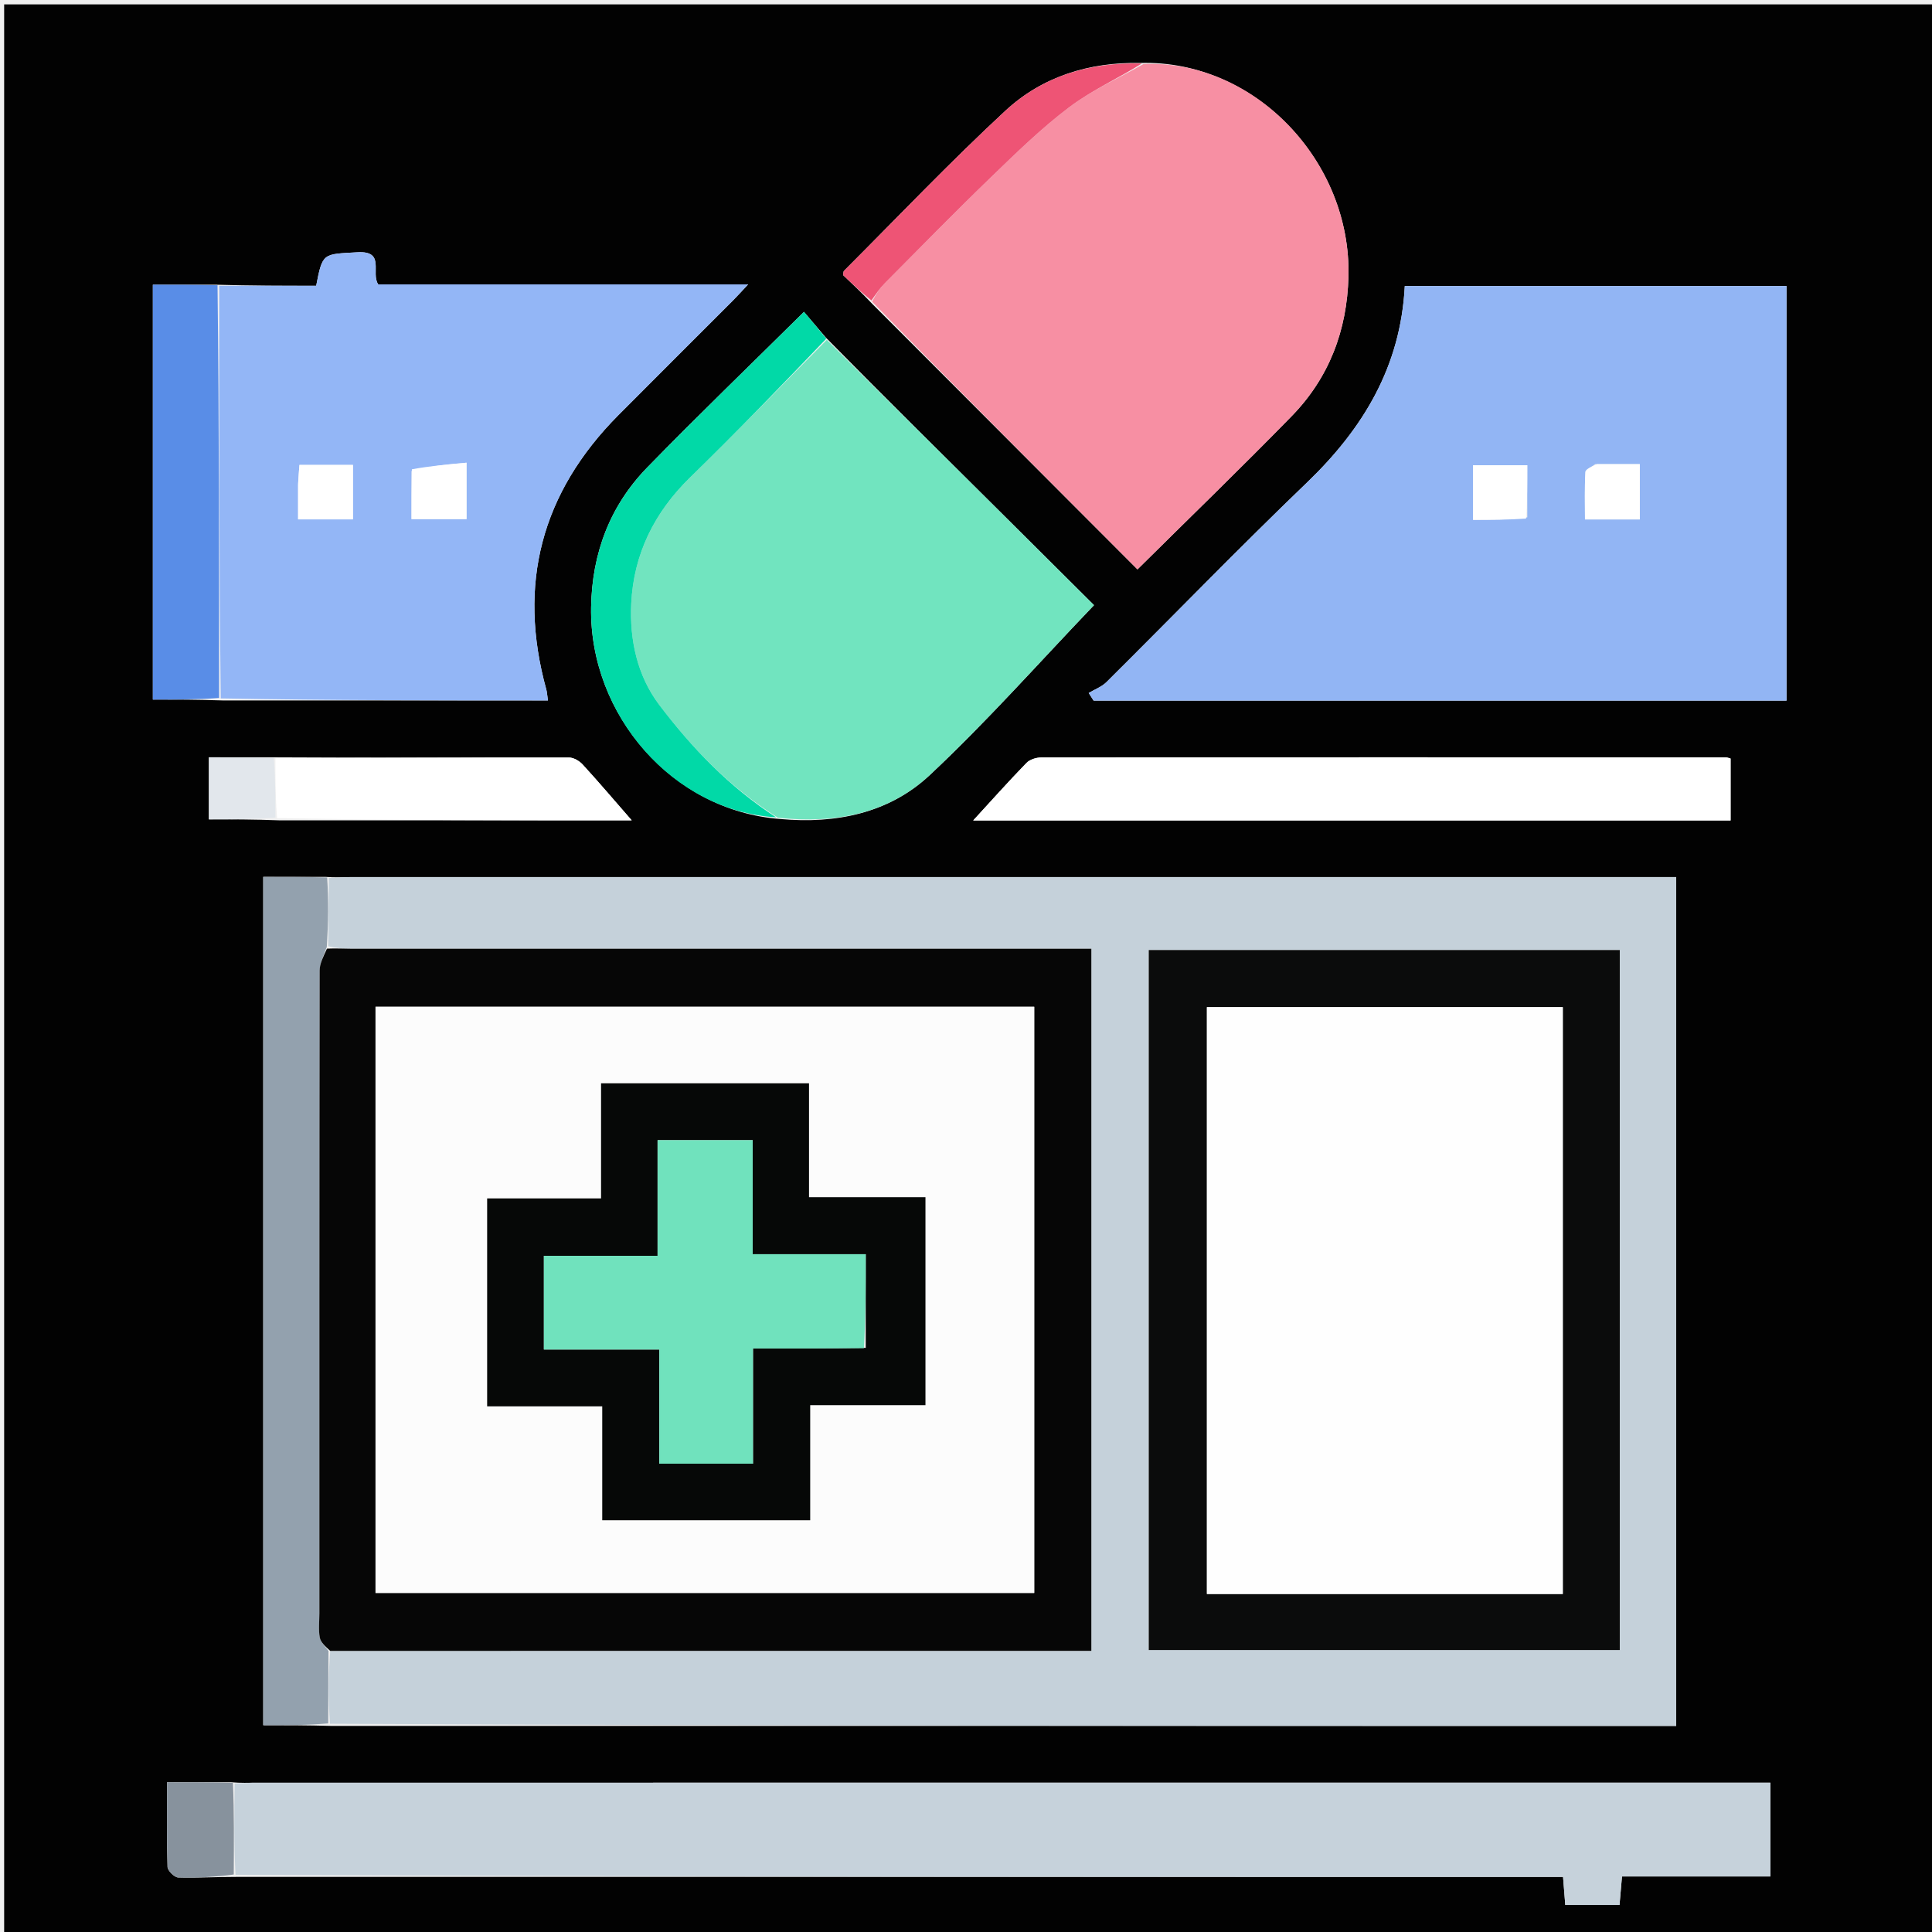
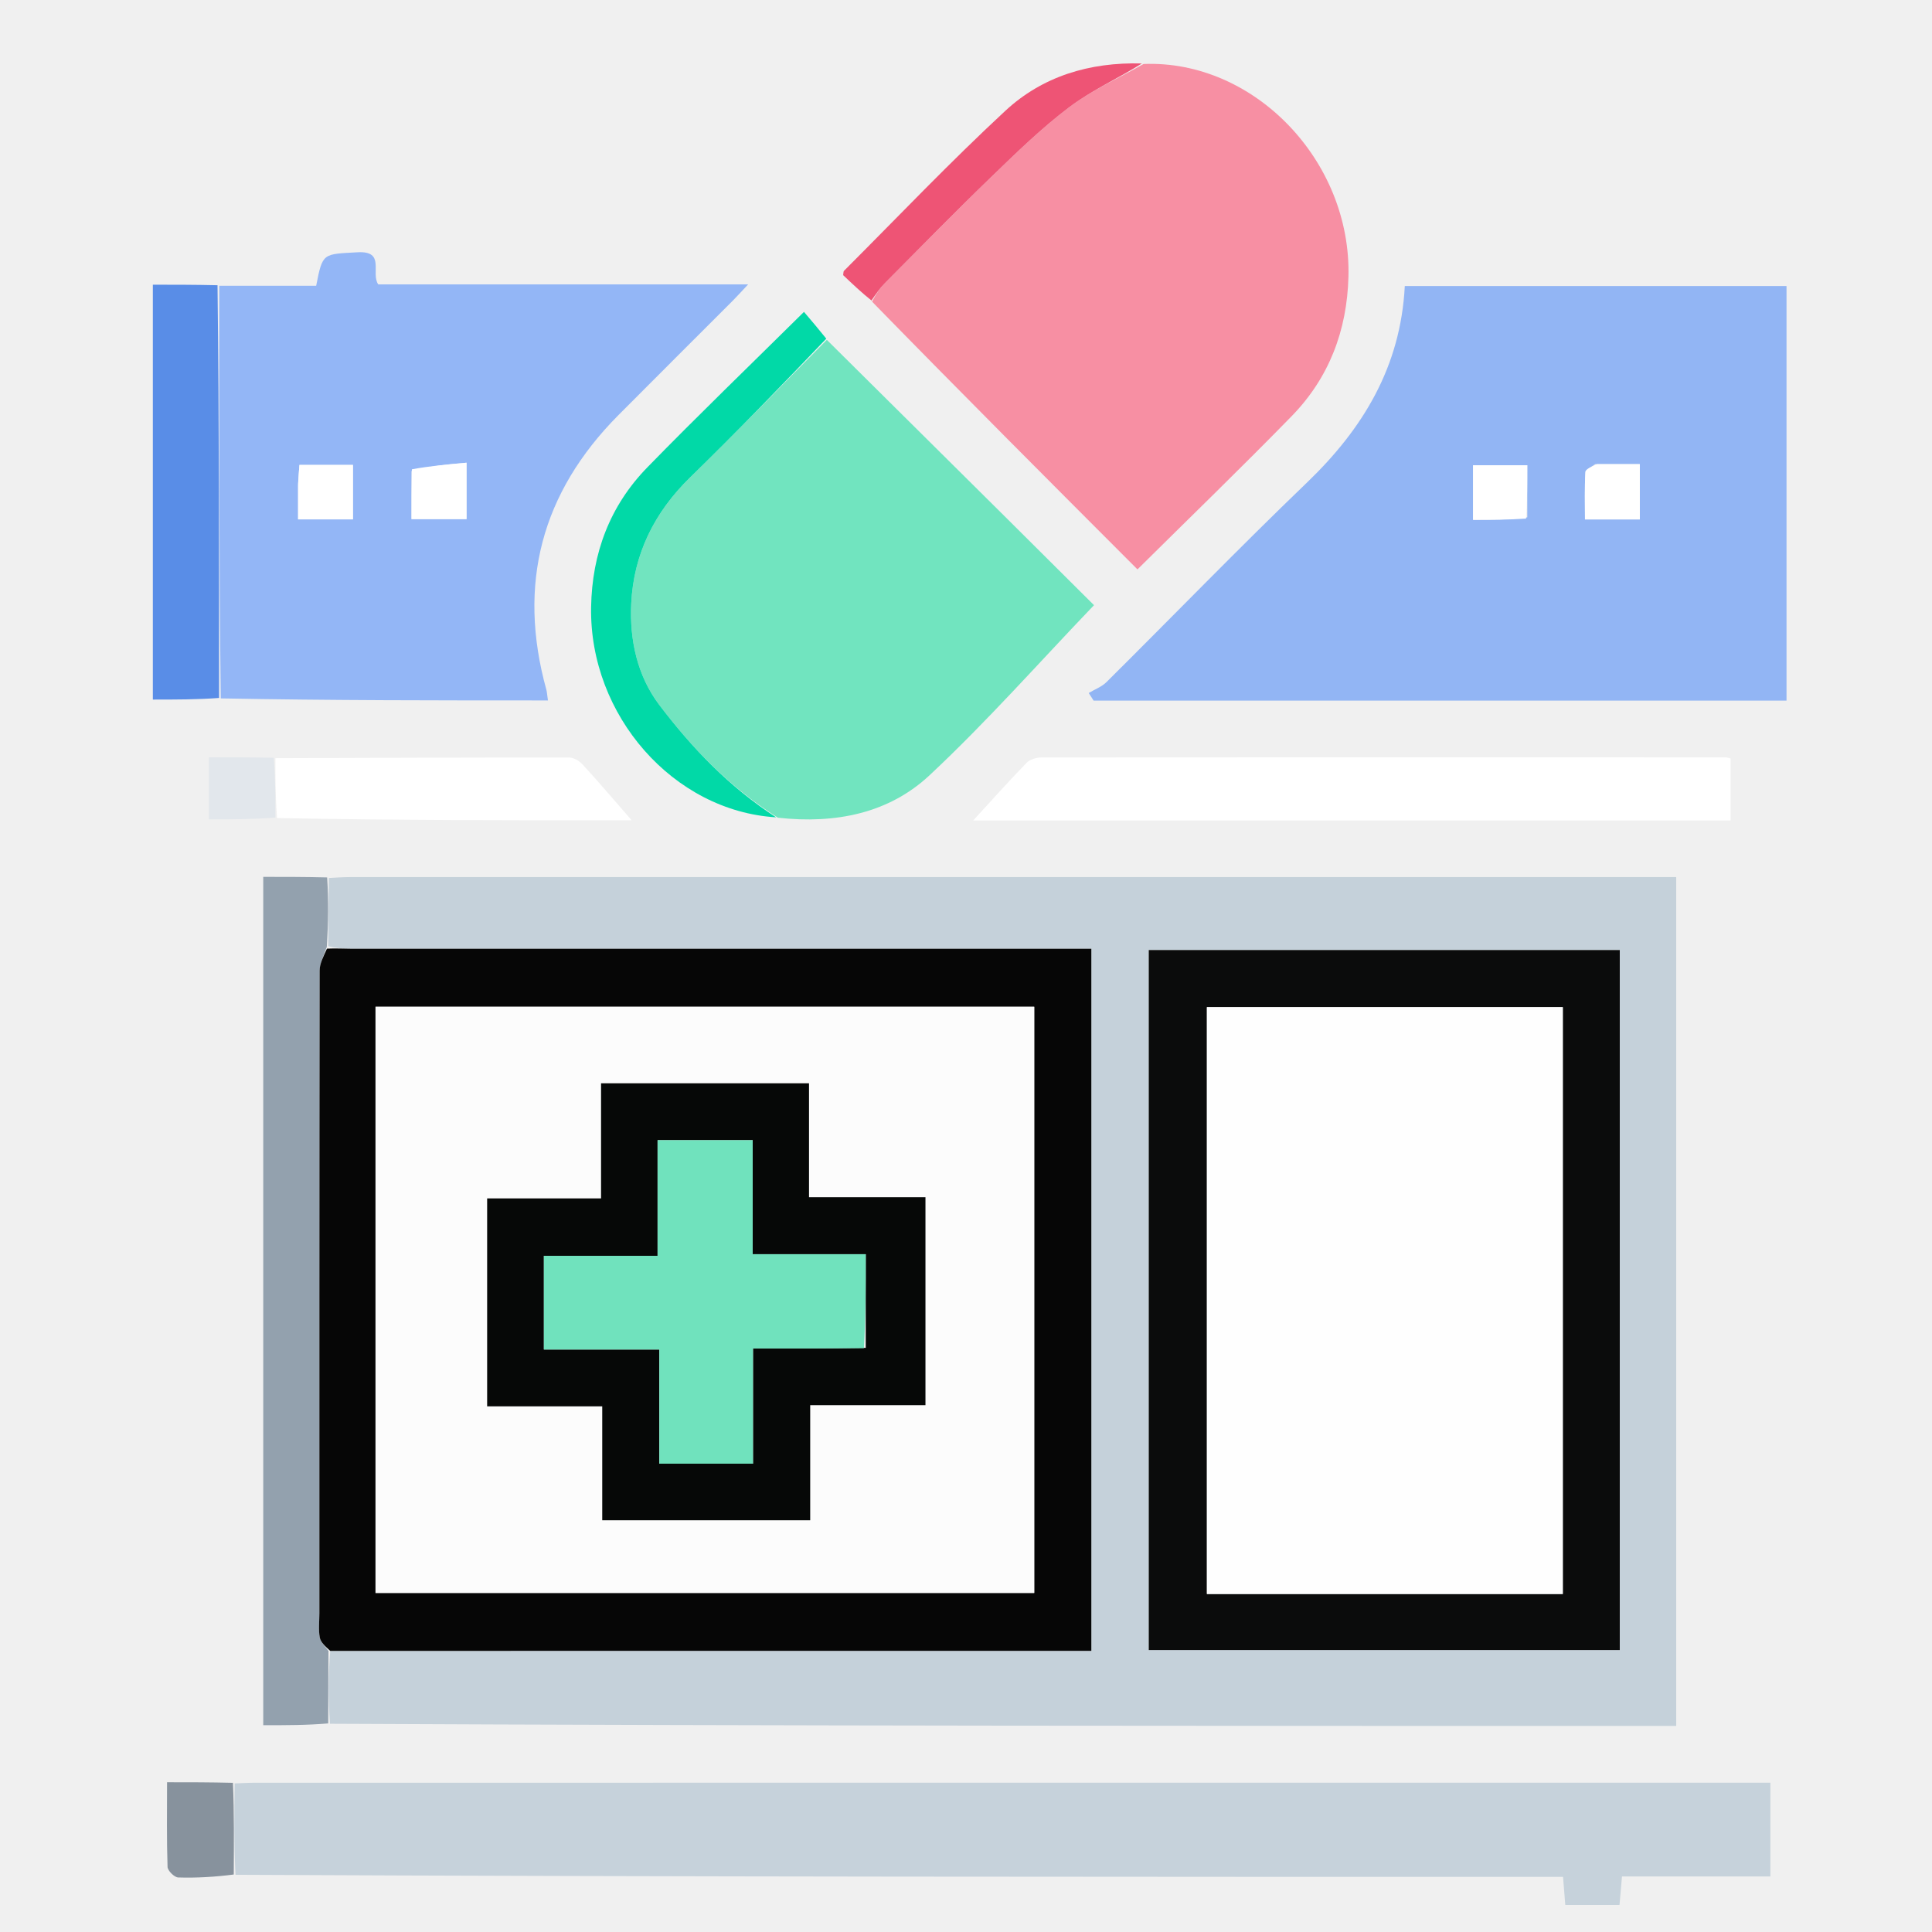
<svg xmlns="http://www.w3.org/2000/svg" version="1.1" id="Layer_1" x="0px" y="0px" width="100%" viewBox="0 0 512 512" enable-background="new 0 0 512 512" xml:space="preserve">
-   <path fill="#020202" opacity="1" stroke="none" d=" M513,193   C513,299.974 513,406.448 513,512.961   C342.401,512.961 171.802,512.961 1.101,512.961   C1.101,342.443 1.101,171.885 1.101,1.164   C171.667,1.164 342.333,1.164 513,1.164   C513,64.865 513,128.682 513,193  M73.886,217.395   C104.971,217.395 136.056,217.395 167.406,217.395   C162.706,212.007 158.644,207.222 154.406,202.599   C153.534,201.647 152.002,200.754 150.773,200.753   C124.845,200.733 98.917,200.845 72.08,200.692   C66.512,200.692 60.944,200.692 55.362,200.692   C55.362,206.609 55.362,211.852 55.362,217.138   C61.416,217.138 67.196,217.138 73.886,217.395  M206.811,217.05   C221.538,218.403 235.61,215.492 246.36,205.437   C261.511,191.264 275.302,175.639 289.922,160.376   C282.68,153.168 274.453,144.965 266.208,136.781   C250.518,121.204 234.817,105.638 218.83,89.428   C216.906,87.168 214.982,84.909 213.061,82.651   C198.708,96.856 184.917,110.143 171.556,123.85   C161.611,134.052 156.89,146.639 156.648,160.922   C156.164,189.575 178.472,214.957 206.811,217.05  M302.162,16.681   C288.661,16.435 276.239,20.265 266.429,29.359   C251.712,43.001 237.862,57.58 223.661,71.778   C223.485,71.953 223.541,72.36 223.444,72.916   C225.859,75.207 228.369,77.59 231.196,80.574   C254.592,103.995 277.989,127.416 301.442,150.894   C315.189,137.27 328.939,123.981 342.29,110.301   C352.223,100.123 356.984,87.578 357.352,73.333   C358.146,42.624 332.354,15.805 302.162,16.681  M62.942,497.393   C179.978,497.393 297.013,497.393 414.225,497.393   C414.455,500.287 414.633,502.528 414.817,504.837   C419.773,504.837 424.41,504.837 429.186,504.837   C429.396,502.425 429.594,500.158 429.844,497.287   C443.106,497.287 456.153,497.287 469.166,497.287   C469.166,488.729 469.166,480.808 469.166,472.434   C466.89,472.434 464.92,472.434 462.951,472.434   C331.192,472.434 199.432,472.433 67.672,472.442   C65.844,472.442 64.017,472.558 61.273,472.313   C55.731,472.313 50.188,472.313 44.272,472.313   C44.272,480.266 44.158,487.519 44.403,494.759   C44.437,495.765 46.214,497.517 47.228,497.549   C52.149,497.705 57.085,497.393 62.942,497.393  M58.987,185.626   C87.651,185.626 116.316,185.626 145.212,185.626   C144.982,184.056 144.956,183.387 144.782,182.759   C137.066,154.802 143.469,130.55 163.898,110   C173.99,99.848 184.139,89.754 194.253,79.624   C195.322,78.555 196.329,77.425 198.262,75.368   C164.507,75.368 132.273,75.368 100.241,75.368   C98.167,72.383 102.254,66.428 94.748,66.857   C85.535,67.382 85.509,66.925 83.79,75.732   C75.332,75.732 66.716,75.732 57.194,75.447   C51.614,75.447 46.034,75.447 40.507,75.447   C40.507,112.546 40.507,148.872 40.507,185.393   C46.567,185.393 52.329,185.393 58.987,185.626  M87.942,457.389   C206.674,457.389 325.405,457.389 444.213,457.389   C444.213,382.111 444.213,307.525 444.213,232.431   C441.985,232.431 440.019,232.431 438.053,232.431   C322.911,232.431 207.769,232.43 92.628,232.441   C90.803,232.441 88.978,232.594 86.239,232.38   C80.796,232.38 75.354,232.38 69.762,232.38   C69.762,307.662 69.762,382.447 69.762,457.202   C75.795,457.202 81.409,457.202 87.942,457.389  M447.5,185.676   C456.109,185.676 464.718,185.676 473.446,185.676   C473.446,148.651 473.446,112.277 473.446,75.808   C439.577,75.808 406.032,75.808 372.285,75.808   C371.186,97.165 361.245,113.576 346.377,127.867   C328.362,145.182 310.97,163.145 293.238,180.756   C291.963,182.022 290.106,182.7 288.519,183.651   C288.954,184.326 289.388,185.001 289.822,185.676   C342.048,185.676 394.274,185.676 447.5,185.676  M310.5,217.43   C359.876,217.43 409.253,217.43 458.624,217.43   C458.624,211.45 458.624,206.196 458.624,201.02   C458.022,200.868 457.704,200.717 457.385,200.716   C396.925,200.695 336.465,200.675 276.005,200.733   C274.66,200.734 272.928,201.253 272.037,202.171   C267.219,207.138 262.61,212.308 257.907,217.43   C274.723,217.43 292.112,217.43 310.5,217.43  z" data-index="0" style="opacity: 1;" />
  <path fill="#C5D1DA" opacity="1" stroke="none" d=" M87.153,232.676   C88.978,232.594 90.803,232.441 92.628,232.441   C207.769,232.43 322.911,232.431 438.053,232.431   C440.019,232.431 441.985,232.431 444.213,232.431   C444.213,307.525 444.213,382.111 444.213,457.389   C325.405,457.389 206.674,457.389 87.444,456.815   C86.979,450 87.013,443.759 87.511,437.504   C155.039,437.49 222.102,437.49 289.217,437.49   C289.217,375.074 289.217,313.488 289.217,251.432   C286.926,251.432 284.955,251.432 282.985,251.432   C219.657,251.432 156.329,251.434 93.001,251.423   C91.007,251.422 89.014,251.287 86.982,250.734   C87.014,244.394 87.083,238.535 87.153,232.676  M304.431,392.5   C304.431,407.414 304.431,422.328 304.431,437.276   C346.486,437.276 387.741,437.276 429.258,437.276   C429.258,375.307 429.258,313.605 429.258,251.766   C387.574,251.766 346.202,251.766 304.431,251.766   C304.431,298.584 304.431,345.042 304.431,392.5  z" data-index="1" style="opacity: 1;" />
  <path fill="#92B5F4" opacity="1" stroke="none" d=" M447,185.676   C394.274,185.676 342.048,185.676 289.822,185.676   C289.388,185.001 288.954,184.326 288.519,183.651   C290.106,182.7 291.963,182.022 293.238,180.756   C310.97,163.145 328.362,145.182 346.377,127.867   C361.245,113.576 371.186,97.165 372.285,75.808   C406.032,75.808 439.577,75.808 473.446,75.808   C473.446,112.277 473.446,148.651 473.446,185.676   C464.718,185.676 456.109,185.676 447,185.676  M422.759,123.01   C421.852,123.697 420.204,124.34 420.16,125.079   C419.908,129.289 420.038,133.522 420.038,137.659   C425.434,137.659 429.993,137.659 434.559,137.659   C434.559,132.617 434.559,127.939 434.559,123.002   C430.642,123.002 427.172,123.002 422.759,123.01  M404.745,137.108   C404.745,132.546 404.745,127.984 404.745,123.291   C399.701,123.291 395.143,123.291 390.377,123.291   C390.377,128.261 390.377,132.937 390.377,137.758   C395.2,137.758 399.64,137.758 404.745,137.108  z" data-index="2" style="opacity: 1;" />
  <path fill="#93B6F6" opacity="1" stroke="none" d=" M58.1,75.732   C66.716,75.732 75.332,75.732 83.79,75.732   C85.509,66.925 85.535,67.382 94.748,66.857   C102.254,66.428 98.167,72.383 100.241,75.368   C132.273,75.368 164.507,75.368 198.262,75.368   C196.329,77.425 195.322,78.555 194.253,79.624   C184.139,89.754 173.99,99.848 163.898,110   C143.469,130.55 137.066,154.802 144.782,182.759   C144.956,183.387 144.982,184.056 145.212,185.626   C116.316,185.626 87.651,185.626 58.506,185.083   C58.05,148.271 58.075,112.001 58.1,75.732  M109.052,124.82   C109.052,129.064 109.052,133.308 109.052,137.566   C114.386,137.566 119.06,137.566 123.639,137.566   C123.639,132.557 123.639,128 123.639,122.623   C118.57,123.079 113.913,123.497 109.052,124.82  M78.996,128.596   C78.996,131.652 78.996,134.707 78.996,137.641   C84.467,137.641 89.023,137.641 93.538,137.641   C93.538,132.587 93.538,127.914 93.538,123.207   C88.636,123.207 84.201,123.207 79.355,123.207   C79.227,124.791 79.112,126.219 78.996,128.596  z" data-index="3" style="opacity: 1;" />
  <path fill="#C6D2DB" opacity="1" stroke="none" d=" M62.189,472.62   C64.017,472.558 65.844,472.442 67.672,472.442   C199.432,472.433 331.192,472.434 462.951,472.434   C464.92,472.434 466.89,472.434 469.166,472.434   C469.166,480.808 469.166,488.729 469.166,497.287   C456.153,497.287 443.106,497.287 429.844,497.287   C429.594,500.158 429.396,502.425 429.186,504.837   C424.41,504.837 419.773,504.837 414.817,504.837   C414.633,502.528 414.455,500.287 414.225,497.393   C297.013,497.393 179.978,497.393 62.41,496.839   C61.982,488.396 62.085,480.508 62.189,472.62  z" data-index="4" />
  <path fill="#F78FA3" opacity="1" stroke="none" d=" M303.061,16.957   C332.354,15.805 358.146,42.624 357.352,73.333   C356.984,87.578 352.223,100.123 342.29,110.301   C328.939,123.981 315.189,137.27 301.442,150.894   C277.989,127.416 254.592,103.995 231.105,79.936   C232.147,77.895 233.168,76.382 234.432,75.109   C243.802,65.673 253.1,56.16 262.665,46.924   C269.336,40.483 276.016,33.942 283.397,28.381   C289.408,23.853 296.467,20.712 303.061,16.957  z" data-index="5" style="opacity: 1;" />
  <path fill="#71E4BF" opacity="1" stroke="none" d=" M219.121,90.067   C234.817,105.638 250.518,121.204 266.208,136.781   C274.453,144.965 282.68,153.168 289.922,160.376   C275.302,175.639 261.511,191.264 246.36,205.437   C235.61,215.492 221.538,218.403 206.148,216.7   C193.268,208.564 183.377,198.233 174.734,186.836   C168.859,179.088 166.82,169.534 167.282,159.947   C167.913,146.853 173.398,135.766 182.906,126.503   C195.17,114.555 207.066,102.23 219.121,90.067  z" data-index="6" style="opacity: 1;" />
  <path fill="#93A1AE" opacity="1" stroke="none" d=" M87.046,437.518   C87.013,443.759 86.979,450 86.984,456.722   C81.409,457.202 75.795,457.202 69.762,457.202   C69.762,382.447 69.762,307.662 69.762,232.38   C75.354,232.38 80.796,232.38 86.696,232.528   C87.083,238.535 87.014,244.394 86.609,250.918   C85.73,253.454 84.711,255.325 84.708,257.197   C84.624,313.963 84.64,370.729 84.64,427.495   C84.64,429.66 84.36,431.876 84.747,433.968   C84.984,435.249 86.245,436.341 87.046,437.518  z" data-index="7" />
  <path fill="#FFFFFF" opacity="1" stroke="none" d=" M310,217.43   C292.112,217.43 274.723,217.43 257.907,217.43   C262.61,212.308 267.219,207.138 272.037,202.171   C272.928,201.253 274.66,200.734 276.005,200.733   C336.465,200.675 396.925,200.695 457.385,200.716   C457.704,200.717 458.022,200.868 458.624,201.02   C458.624,206.196 458.624,211.45 458.624,217.43   C409.253,217.43 359.876,217.43 310,217.43  z" data-index="8" style="opacity: 1;" />
  <path fill="#598DE7" opacity="1" stroke="none" d=" M57.647,75.589   C58.075,112.001 58.05,148.271 58.058,184.966   C52.329,185.393 46.567,185.393 40.507,185.393   C40.507,148.872 40.507,112.546 40.507,75.447   C46.034,75.447 51.614,75.447 57.647,75.589  z" data-index="9" />
  <path fill="#01D9A7" opacity="1" stroke="none" d=" M218.975,89.748   C207.066,102.23 195.17,114.555 182.906,126.503   C173.398,135.766 167.913,146.853 167.282,159.947   C166.82,169.534 168.859,179.088 174.734,186.836   C183.377,198.233 193.268,208.564 205.681,216.601   C178.472,214.957 156.164,189.575 156.648,160.922   C156.89,146.639 161.611,134.052 171.556,123.85   C184.917,110.143 198.708,96.856 213.061,82.651   C214.982,84.909 216.906,87.168 218.975,89.748  z" data-index="10" style="opacity: 1;" />
  <path fill="#FFFFFF" opacity="1" stroke="none" d=" M72.989,200.931   C98.917,200.845 124.845,200.733 150.773,200.753   C152.002,200.754 153.534,201.647 154.406,202.599   C158.644,207.222 162.706,212.007 167.406,217.395   C136.056,217.395 104.971,217.395 73.432,216.791   C72.981,211.101 72.985,206.016 72.989,200.931  z" data-index="11" />
  <path fill="#EE5475" opacity="1" stroke="none" d=" M302.611,16.819   C296.467,20.712 289.408,23.853 283.397,28.381   C276.016,33.942 269.336,40.483 262.665,46.924   C253.1,56.16 243.802,65.673 234.432,75.109   C233.168,76.382 232.147,77.895 230.947,79.635   C228.369,77.59 225.859,75.207 223.444,72.916   C223.541,72.36 223.485,71.953 223.661,71.778   C237.862,57.58 251.712,43.001 266.429,29.359   C276.239,20.265 288.661,16.435 302.611,16.819  z" data-index="12" />
  <path fill="#87929D" opacity="1" stroke="none" d=" M61.731,472.466   C62.085,480.508 61.982,488.396 61.947,496.765   C57.085,497.393 52.149,497.705 47.228,497.549   C46.214,497.517 44.437,495.765 44.403,494.759   C44.158,487.519 44.272,480.266 44.272,472.313   C50.188,472.313 55.731,472.313 61.731,472.466  z" data-index="13" />
  <path fill="#E2E7EC" opacity="1" stroke="none" d=" M72.534,200.811   C72.985,206.016 72.981,211.101 72.977,216.662   C67.196,217.138 61.416,217.138 55.362,217.138   C55.362,211.852 55.362,206.609 55.362,200.692   C60.944,200.692 66.512,200.692 72.534,200.811  z" data-index="14" />
  <path fill="#060606" opacity="1" stroke="none" d=" M87.511,437.504   C86.245,436.341 84.984,435.249 84.747,433.968   C84.36,431.876 84.64,429.66 84.64,427.495   C84.64,370.729 84.624,313.963 84.708,257.197   C84.711,255.325 85.73,253.454 86.647,251.399   C89.014,251.287 91.007,251.422 93.001,251.423   C156.329,251.434 219.657,251.432 282.985,251.432   C284.955,251.432 286.926,251.432 289.217,251.432   C289.217,313.488 289.217,375.074 289.217,437.49   C222.102,437.49 155.039,437.49 87.511,437.504  M99.518,317.5   C99.518,352.406 99.518,387.311 99.518,422.146   C158.234,422.146 216.147,422.146 274.081,422.146   C274.081,370.14 274.081,318.442 274.081,266.806   C215.769,266.806 157.858,266.806 99.518,266.806   C99.518,283.58 99.518,300.04 99.518,317.5  z" data-index="15" />
  <path fill="#0B0C0C" opacity="1" stroke="none" d=" M304.431,392   C304.431,345.042 304.431,298.584 304.431,251.766   C346.202,251.766 387.574,251.766 429.258,251.766   C429.258,313.605 429.258,375.307 429.258,437.276   C387.741,437.276 346.486,437.276 304.431,437.276   C304.431,422.328 304.431,407.414 304.431,392  M348.5,422.423   C370.404,422.423 392.308,422.423 414.155,422.423   C414.155,370.093 414.155,318.531 414.155,266.915   C382.506,266.915 351.154,266.915 319.843,266.915   C319.843,318.872 319.843,370.433 319.843,422.423   C329.254,422.423 338.377,422.423 348.5,422.423  z" data-index="16" style="opacity: 1;" />
  <path fill="#FFFFFF" opacity="1" stroke="none" d=" M423.231,123.006   C427.172,123.002 430.642,123.002 434.559,123.002   C434.559,127.939 434.559,132.617 434.559,137.659   C429.993,137.659 425.434,137.659 420.038,137.659   C420.038,133.522 419.908,129.289 420.16,125.079   C420.204,124.34 421.852,123.697 423.231,123.006  z" data-index="17" style="opacity: 1;" />
  <path fill="#FFFFFF" opacity="1" stroke="none" d=" M404.413,137.433   C399.64,137.758 395.2,137.758 390.377,137.758   C390.377,132.937 390.377,128.261 390.377,123.291   C395.143,123.291 399.701,123.291 404.745,123.291   C404.745,127.984 404.745,132.546 404.413,137.433  z" data-index="18" />
  <path fill="#FFFFFF" opacity="1" stroke="none" d=" M109.154,124.368   C113.913,123.497 118.57,123.079 123.639,122.623   C123.639,128 123.639,132.557 123.639,137.566   C119.06,137.566 114.386,137.566 109.052,137.566   C109.052,133.308 109.052,129.064 109.154,124.368  z" data-index="19" />
  <path fill="#FFFFFF" opacity="1" stroke="none" d=" M78.996,128.122   C79.112,126.219 79.227,124.791 79.355,123.207   C84.201,123.207 88.636,123.207 93.538,123.207   C93.538,127.914 93.538,132.587 93.538,137.641   C89.023,137.641 84.467,137.641 78.996,137.641   C78.996,134.707 78.996,131.652 78.996,128.122  z" data-index="20" />
  <path fill="#FCFCFC" opacity="1" stroke="none" d=" M99.518,317   C99.518,300.04 99.518,283.58 99.518,266.806   C157.858,266.806 215.769,266.806 274.081,266.806   C274.081,318.442 274.081,370.14 274.081,422.146   C216.147,422.146 158.234,422.146 99.518,422.146   C99.518,387.311 99.518,352.406 99.518,317  M245.254,333.502   C245.254,328.256 245.254,323.009 245.254,317.273   C234.659,317.273 224.757,317.273 214.397,317.273   C214.397,306.869 214.397,296.961 214.397,287.084   C195.876,287.084 177.836,287.084 159.288,287.084   C159.288,297.33 159.288,307.229 159.288,317.585   C148.877,317.585 138.969,317.585 129.1,317.585   C129.1,336.104 129.1,354.145 129.1,372.694   C139.345,372.694 149.246,372.694 159.601,372.694   C159.601,383.107 159.601,393.017 159.601,402.887   C178.121,402.887 196.164,402.887 214.709,402.887   C214.709,392.643 214.709,382.74 214.709,372.382   C225.116,372.382 235.024,372.382 245.254,372.382   C245.254,359.439 245.254,346.97 245.254,333.502  z" data-index="21" style="opacity: 1;" />
  <path fill="#FEFEFE" opacity="1" stroke="none" d=" M348,422.423   C338.377,422.423 329.254,422.423 319.843,422.423   C319.843,370.433 319.843,318.872 319.843,266.915   C351.154,266.915 382.506,266.915 414.155,266.915   C414.155,318.531 414.155,370.093 414.155,422.423   C392.308,422.423 370.404,422.423 348,422.423  z" data-index="22" style="opacity: 1;" />
  <path fill="#060807" opacity="1" stroke="none" d=" M245.254,334.002   C245.254,346.97 245.254,359.439 245.254,372.382   C235.024,372.382 225.116,372.382 214.709,372.382   C214.709,382.74 214.709,392.643 214.709,402.887   C196.164,402.887 178.121,402.887 159.601,402.887   C159.601,393.017 159.601,383.107 159.601,372.694   C149.246,372.694 139.345,372.694 129.1,372.694   C129.1,354.145 129.1,336.104 129.1,317.585   C138.969,317.585 148.877,317.585 159.288,317.585   C159.288,307.229 159.288,297.33 159.288,287.084   C177.836,287.084 195.876,287.084 214.397,287.084   C214.397,296.961 214.397,306.869 214.397,317.273   C224.757,317.273 234.659,317.273 245.254,317.273   C245.254,323.009 245.254,328.256 245.254,334.002  M229.431,357.195   C229.431,349.048 229.431,340.901 229.431,332.371   C219.564,332.371 209.785,332.371 199.47,332.371   C199.47,322.1 199.47,312.201 199.47,302.157   C190.876,302.157 182.836,302.157 174.265,302.157   C174.265,312.444 174.265,322.351 174.265,332.798   C163.843,332.798 153.954,332.798 144.135,332.798   C144.135,341.274 144.135,349.187 144.135,357.629   C154.376,357.629 164.285,357.629 174.721,357.629   C174.721,368.053 174.721,377.95 174.721,387.896   C183.189,387.896 191.102,387.896 199.548,387.896   C199.548,377.703 199.548,367.8 199.548,357.369   C209.535,357.369 218.991,357.369 229.431,357.195  z" data-index="23" />
  <path fill="#70E2BD" opacity="1" stroke="none" d=" M228.939,357.282   C218.991,357.369 209.535,357.369 199.548,357.369   C199.548,367.8 199.548,377.703 199.548,387.896   C191.102,387.896 183.189,387.896 174.721,387.896   C174.721,377.95 174.721,368.053 174.721,357.629   C164.285,357.629 154.376,357.629 144.135,357.629   C144.135,349.187 144.135,341.274 144.135,332.798   C153.954,332.798 163.843,332.798 174.265,332.798   C174.265,322.351 174.265,312.444 174.265,302.157   C182.836,302.157 190.876,302.157 199.47,302.157   C199.47,312.201 199.47,322.1 199.47,332.371   C209.785,332.371 219.564,332.371 229.431,332.371   C229.431,340.901 229.431,349.048 228.939,357.282  z" data-index="24" />
</svg>
